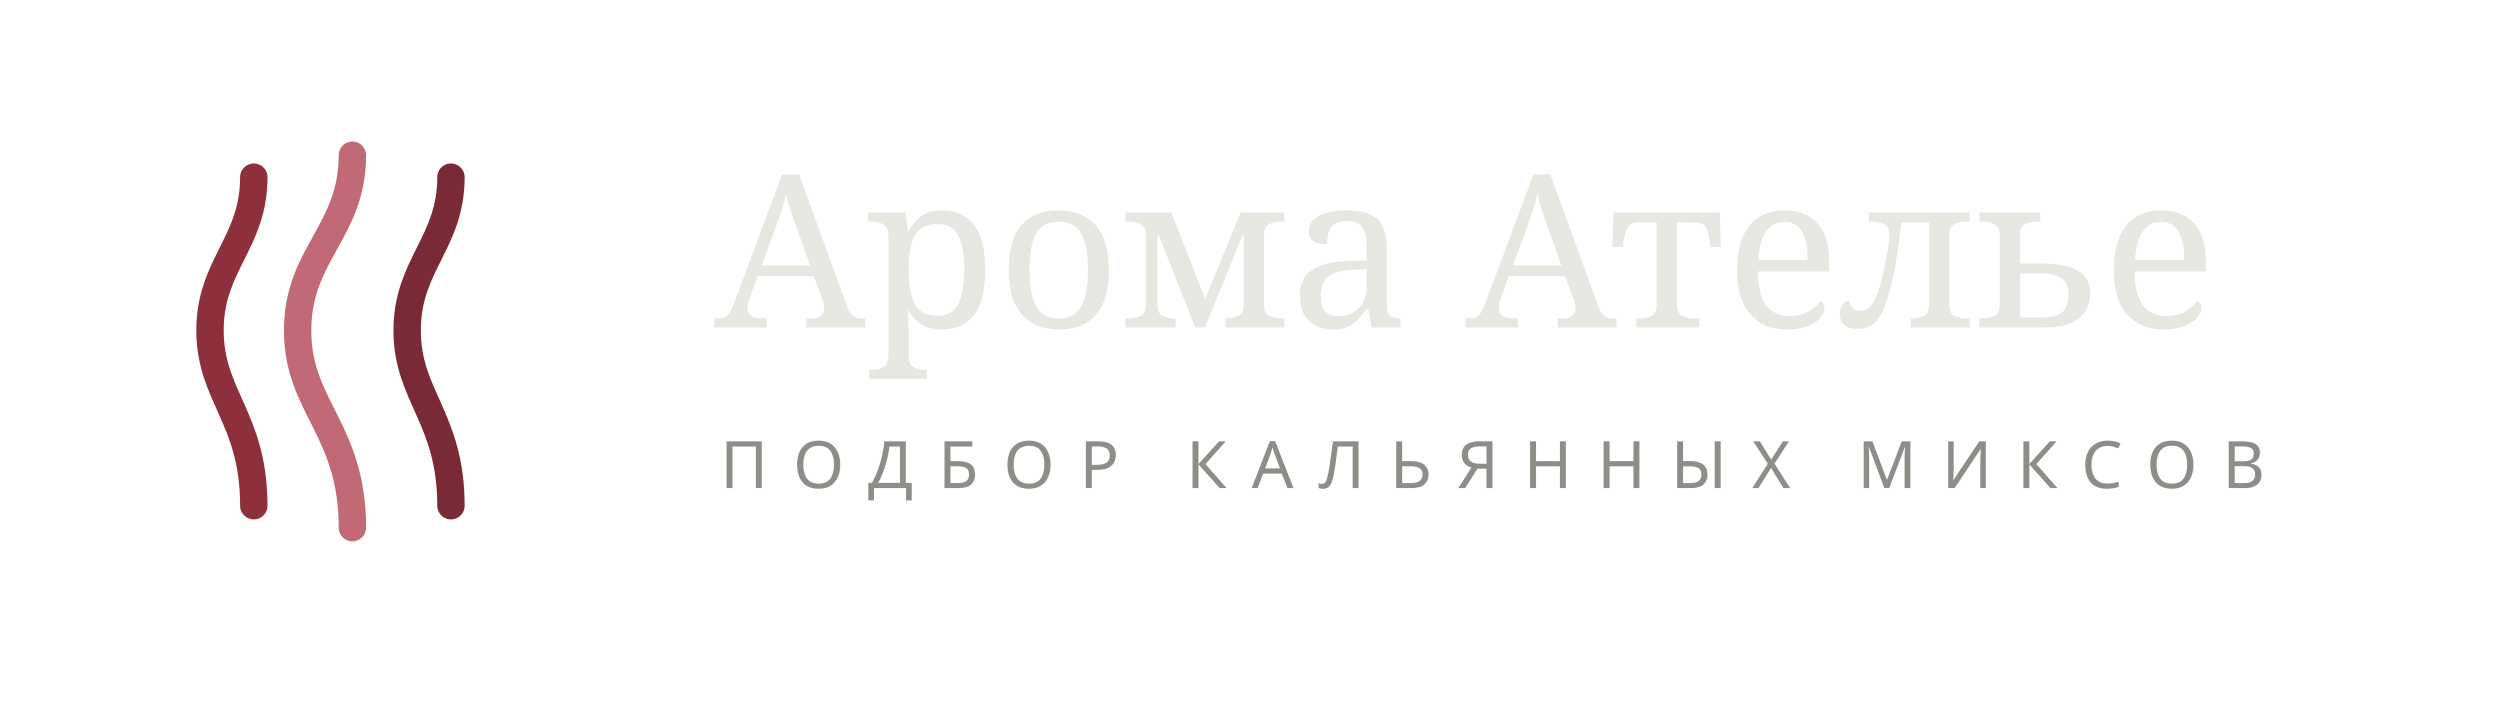
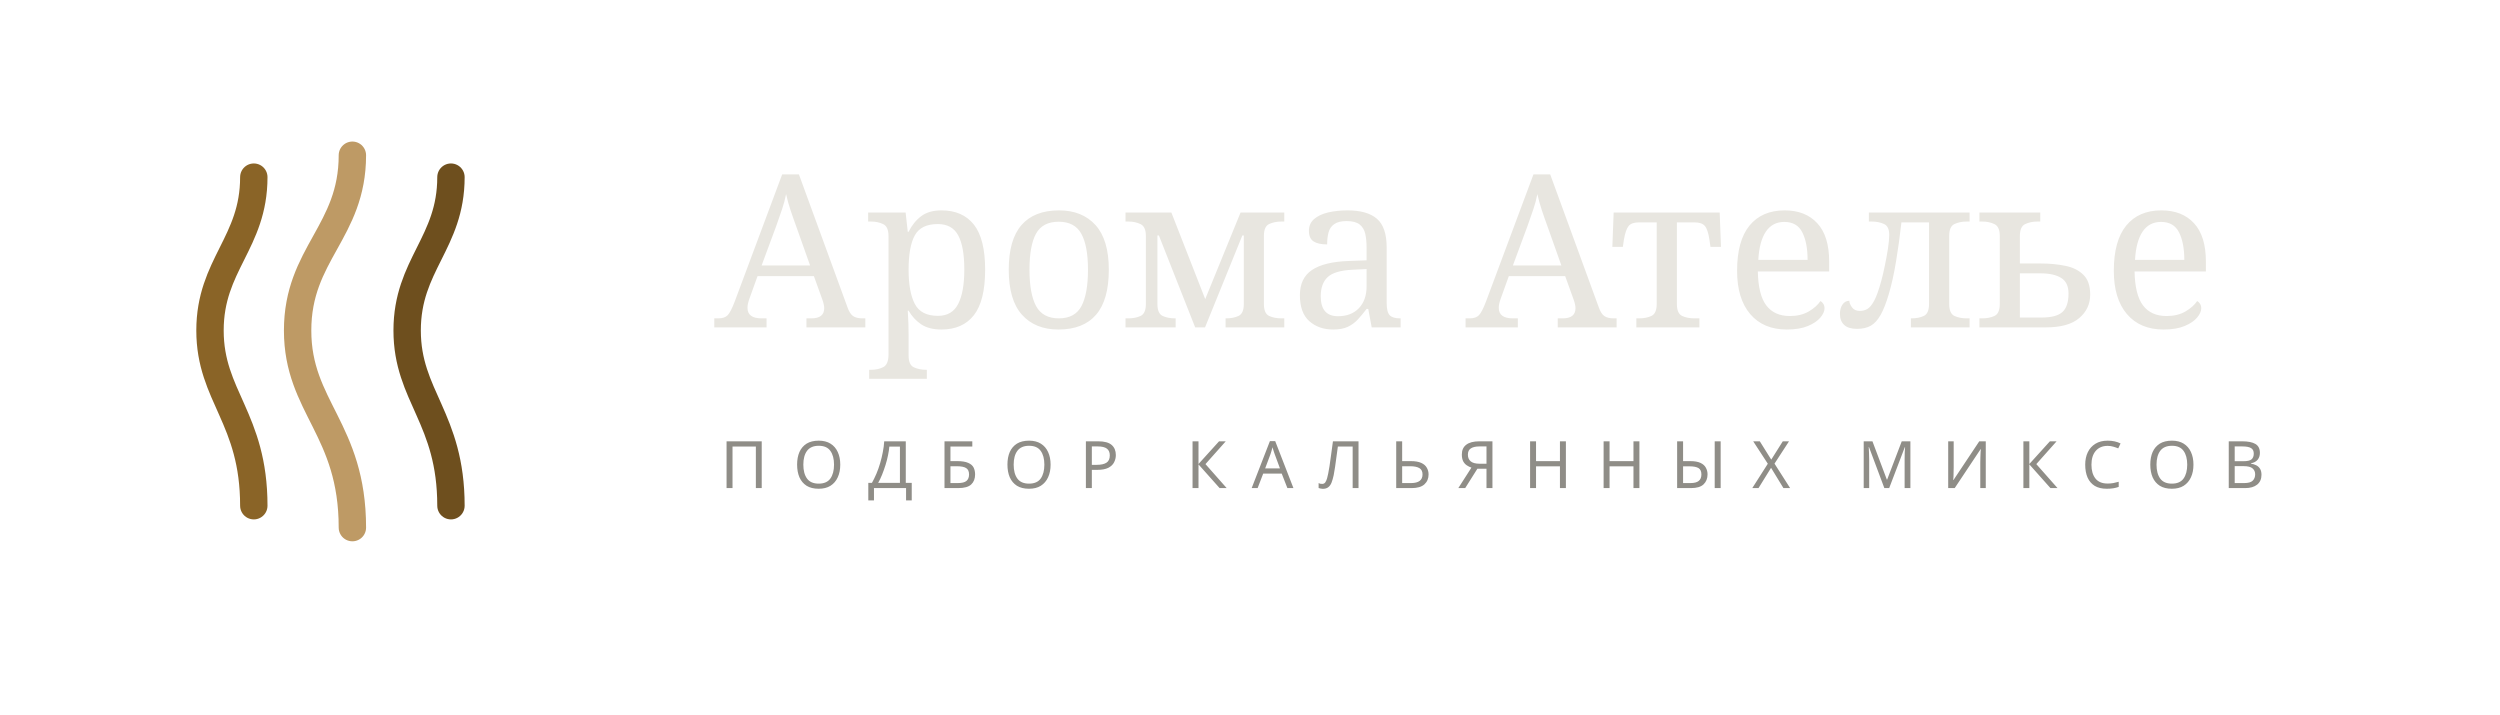
<svg xmlns="http://www.w3.org/2000/svg" viewBox="0 0 420 120" width="420" height="120" role="img" aria-label="Арома Ателье">
  <g transform="translate(4,4) scale(.92)">
    <g fill="none" stroke-linecap="round" stroke-width="5">
-       <path d="M42 88C42 72 34 68 34 56C34 44 42 40 42 28" stroke="#8E2F3C" />
-       <path d="M60 92C60 74 50 70 50 56C50 42 60 38 60 24" stroke="#B34A57" stroke-opacity=".82" />
-       <path d="M78 88C78 72 70 68 70 56C70 44 78 40 78 28" stroke="#7A2A34" />
+       <path d="M42 88C42 72 34 68 34 56C34 44 42 40 42 28" stroke="#8A6427" />
+       <path d="M60 92C60 74 50 70 50 56C50 42 60 38 60 24" stroke="#B08443" stroke-opacity=".82" />
+       <path d="M78 88C78 72 70 68 70 56C70 44 78 40 78 28" stroke="#6E4F1E" />
    </g>
  </g>
  <text x="120" y="55" font-family="Literata, Georgia, serif" font-size="36" fill="#E8E6E0">Арома Ателье</text>
  <text x="121" y="82" font-family="Mulish, sans-serif" font-size="11" letter-spacing="4.2" fill="#8F8D87">ПОДБОР КАЛЬЯННЫХ МИКСОВ</text>
</svg>
